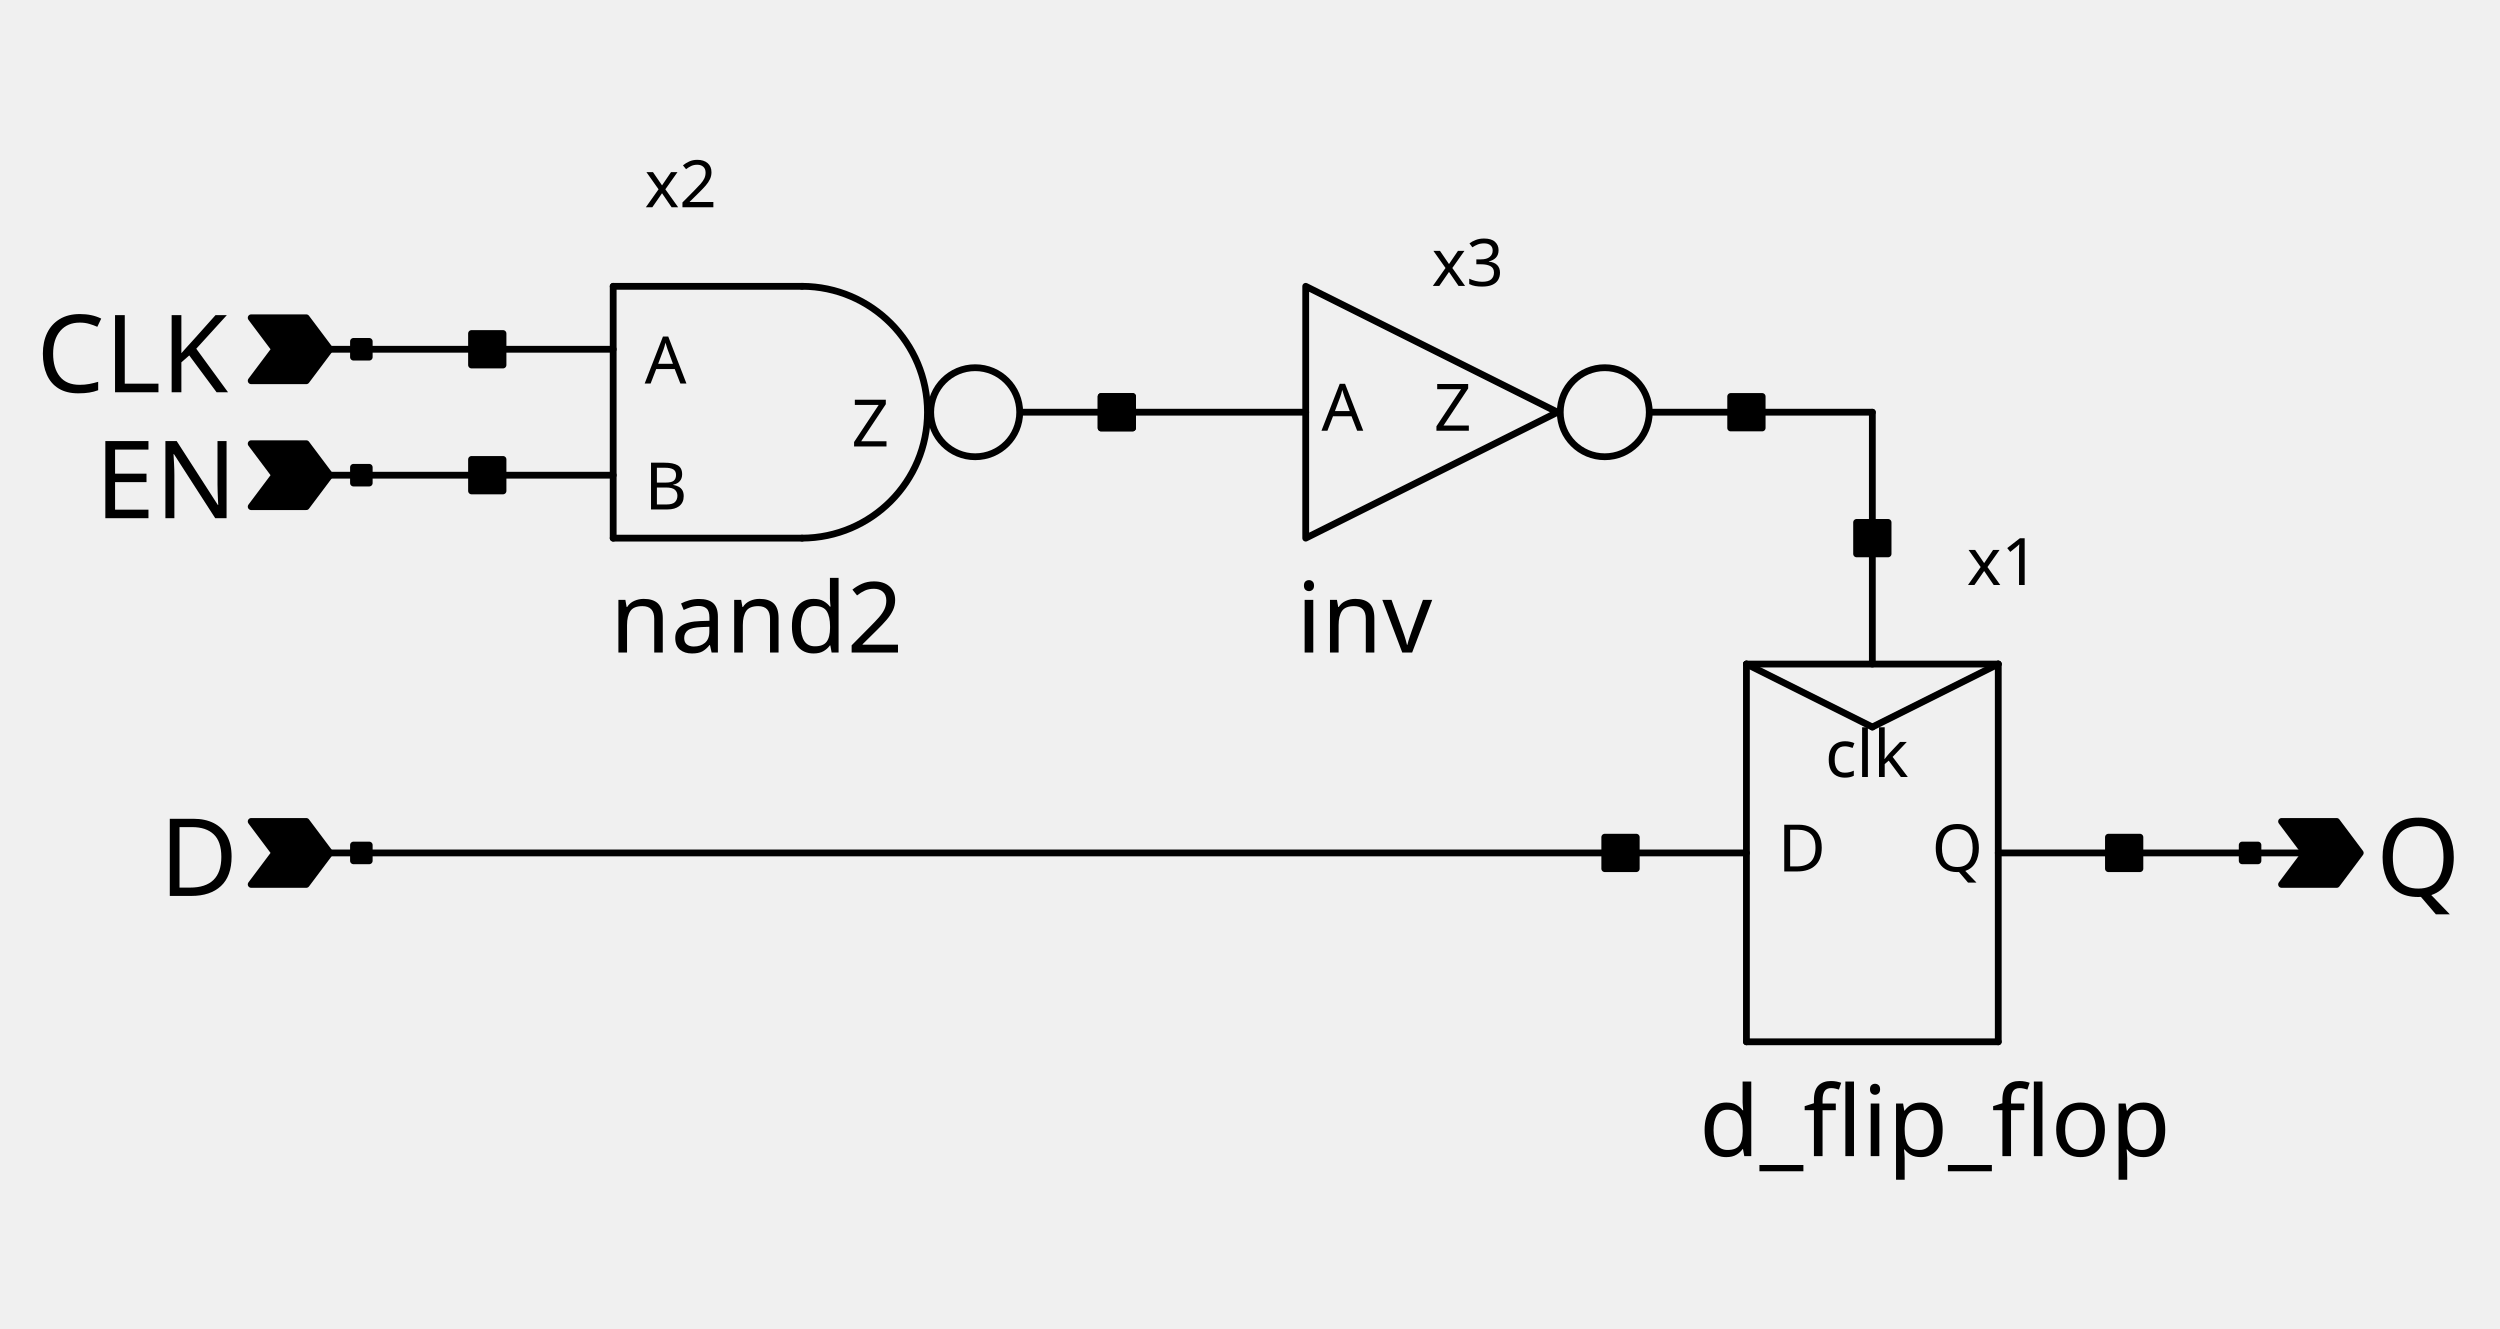
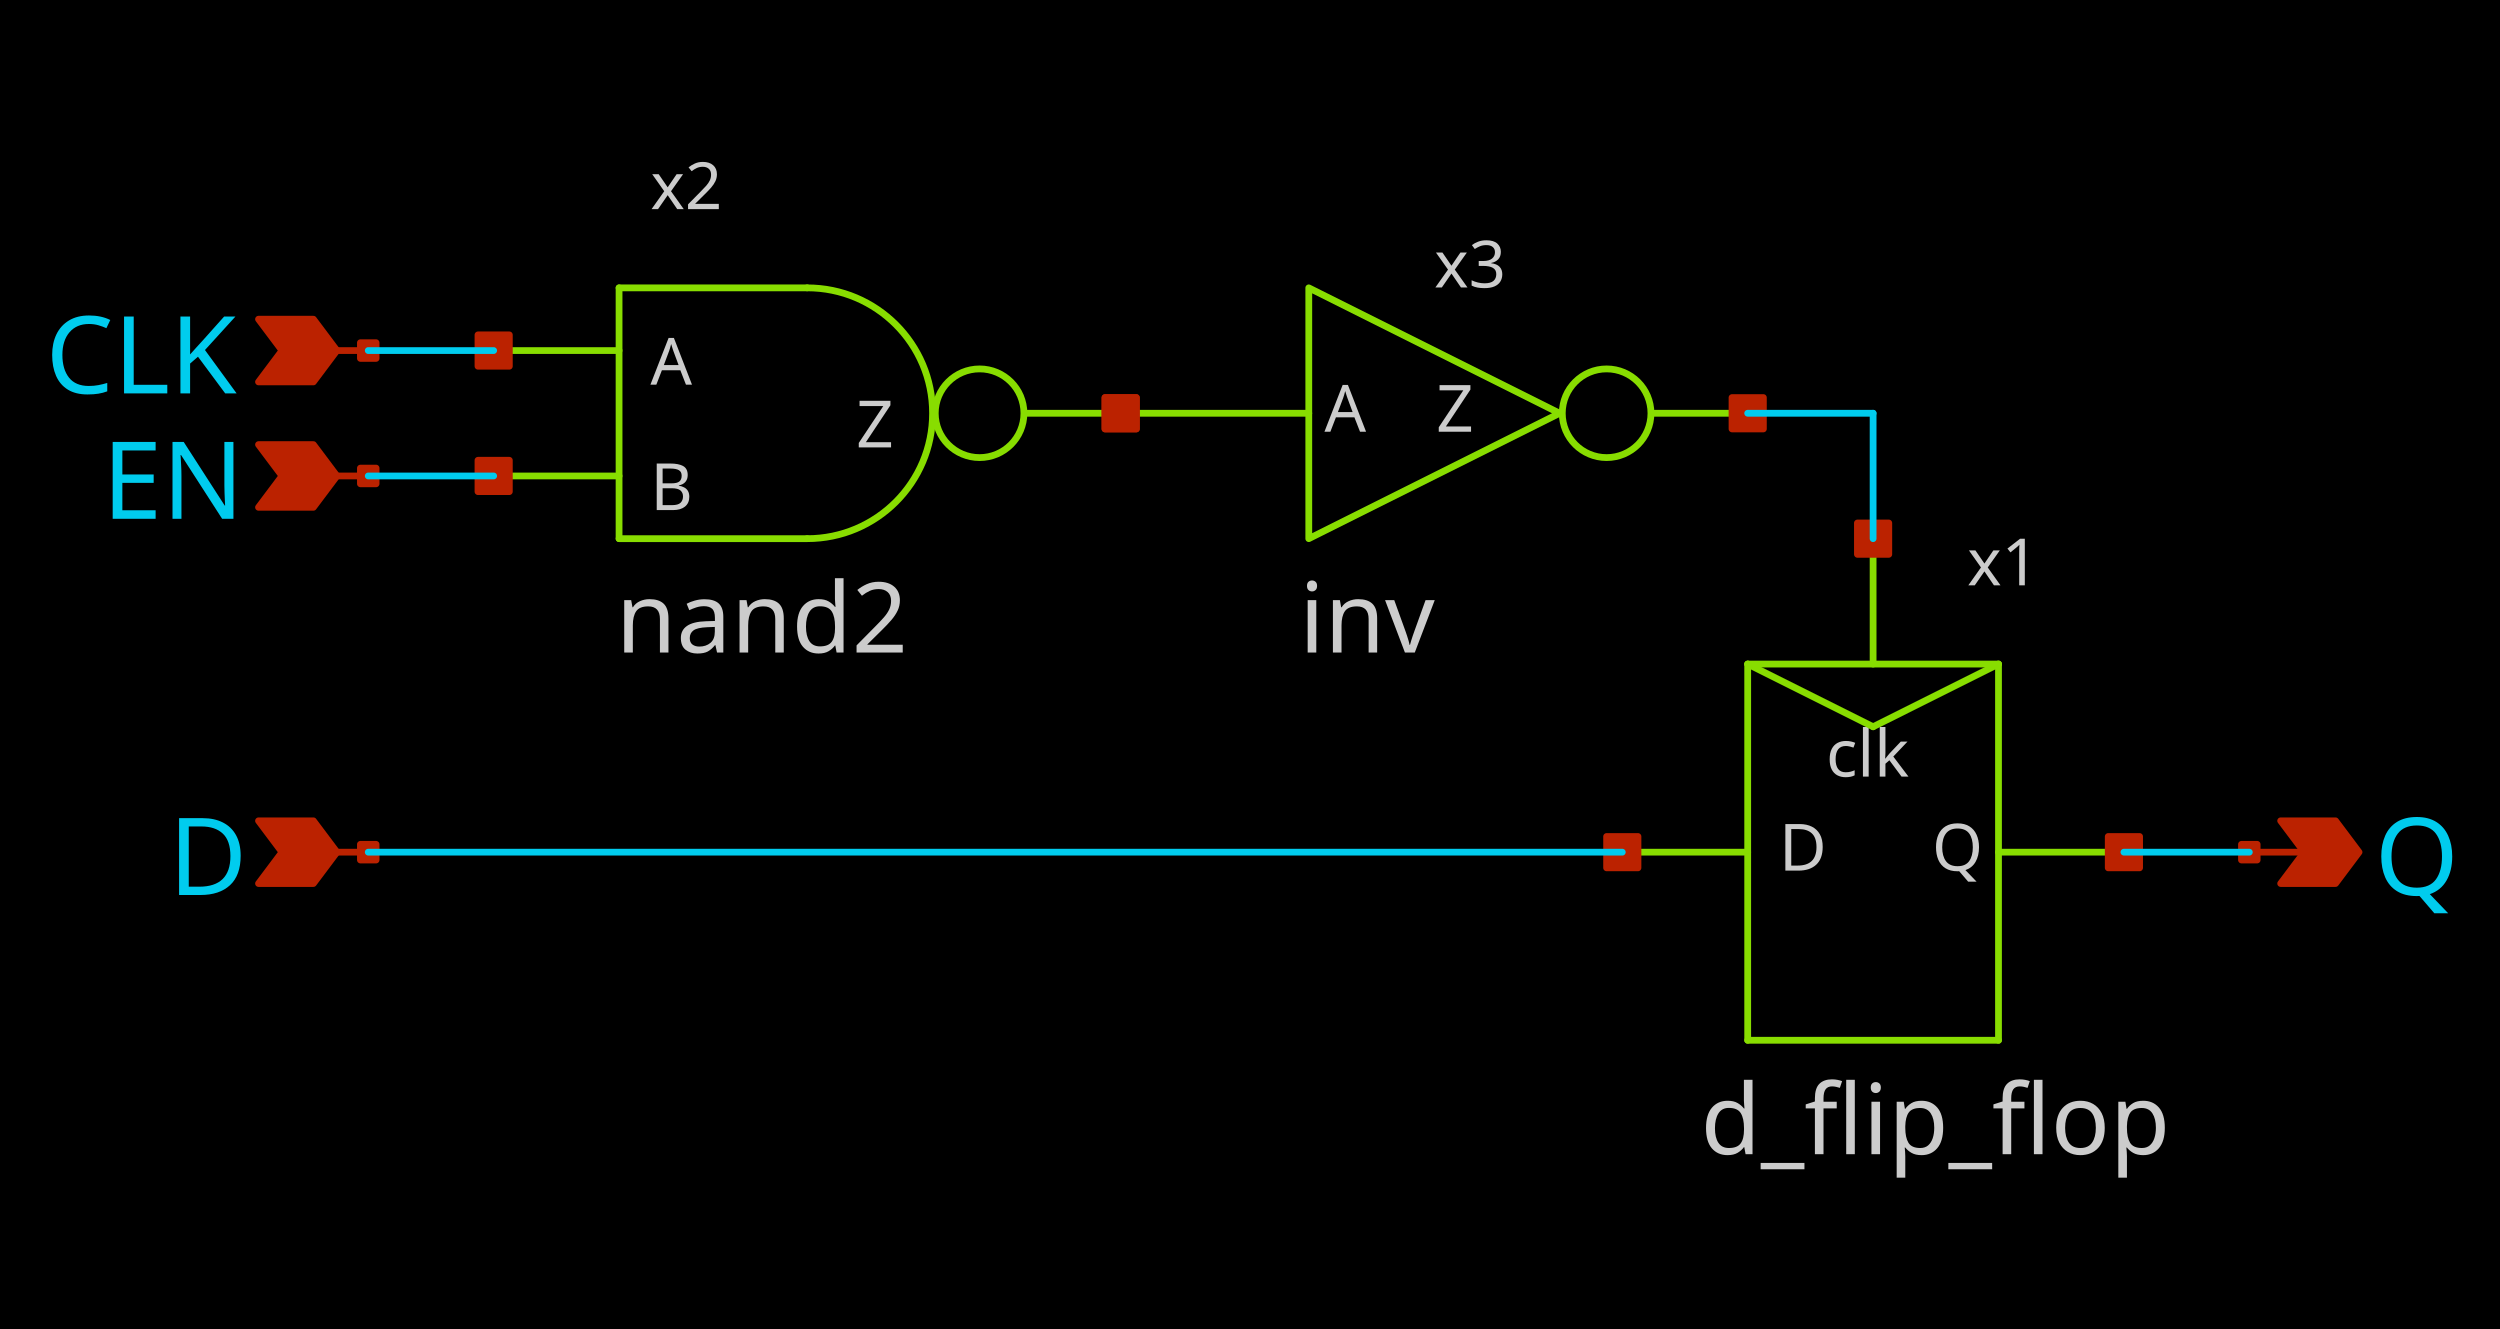
<svg xmlns="http://www.w3.org/2000/svg" width="1280" height="680" version="1.1">
  <style type="text/css">
.l0{
-  fill: #ffffff;
-   stroke: #ffffff;
-   stroke-linecap:round;
-   stroke-linejoin:round;
-   stroke-width: 3.481;
-   fill-opacity: 0;
-   stroke-opacity: 0;
- }
- .l1{
 fill: #000000;
  stroke: #000000;
  stroke-linecap:round;
  stroke-linejoin:round;
-   stroke-width: 3.481;
+   stroke-width: 3.467;
+ }
+ .l1{
+  fill: #00ccee;
+   stroke: #00ccee;
+   stroke-linecap:round;
+   stroke-linejoin:round;
+   stroke-width: 3.467;
}
.l2{
  fill: none;
-   stroke: #000000;
-   stroke-linecap:round;
-   stroke-linejoin:round;
-   stroke-width: 3.481;
+   stroke: #3f3f3f;
+   stroke-linecap:round;
+   stroke-linejoin:round;
+   stroke-width: 3.467;
}
.l3{
-  fill: #000000; fill-opacity: 0.5;
-   stroke: #000000;
-   stroke-linecap:round;
-   stroke-linejoin:round;
-   stroke-width: 3.481;
+  fill: #cccccc; fill-opacity: 0.5;
+   stroke: #cccccc;
+   stroke-linecap:round;
+   stroke-linejoin:round;
+   stroke-width: 3.467;
}
.l4{
-  fill: #000000;
-   stroke: #000000;
-   stroke-linecap:round;
-   stroke-linejoin:round;
-   stroke-width: 3.481;
+  fill: #88dd00;
+   stroke: #88dd00;
+   stroke-linecap:round;
+   stroke-linejoin:round;
+   stroke-width: 3.467;
}
.l5{
-  fill: #000000;
-   stroke: #000000;
-   stroke-linecap:round;
-   stroke-linejoin:round;
-   stroke-width: 3.481;
+  fill: #bb2200;
+   stroke: #bb2200;
+   stroke-linecap:round;
+   stroke-linejoin:round;
+   stroke-width: 3.467;
}
.l6{
-  fill: #000000; fill-opacity: 0.5;
-   stroke: #000000;
-   stroke-linecap:round;
-   stroke-linejoin:round;
-   stroke-width: 3.481;
+  fill: #00ccee; fill-opacity: 0.5;
+   stroke: #00ccee;
+   stroke-linecap:round;
+   stroke-linejoin:round;
+   stroke-width: 3.467;
}
.l7{
-  fill: #000000; fill-opacity: 0.5;
-   stroke: #000000;
-   stroke-linecap:round;
-   stroke-linejoin:round;
-   stroke-width: 3.481;
+  fill: #ff0000; fill-opacity: 0.5;
+   stroke: #ff0000;
+   stroke-linecap:round;
+   stroke-linejoin:round;
+   stroke-width: 3.467;
}
.l8{
-  fill: #000000; fill-opacity: 0.5;
-   stroke: #000000;
-   stroke-linecap:round;
-   stroke-linejoin:round;
-   stroke-width: 3.481;
+  fill: #ffff00; fill-opacity: 0.5;
+   stroke: #ffff00;
+   stroke-linecap:round;
+   stroke-linejoin:round;
+   stroke-width: 3.467;
}
.l9{
-  fill: #000000; fill-opacity: 0.5;
-   stroke: #000000;
-   stroke-linecap:round;
-   stroke-linejoin:round;
-   stroke-width: 3.481;
+  fill: #ffffff; fill-opacity: 0.5;
+   stroke: #ffffff;
+   stroke-linecap:round;
+   stroke-linejoin:round;
+   stroke-width: 3.467;
}
.l10{
-  fill: #000000;
-   stroke: #000000;
-   stroke-linecap:round;
-   stroke-linejoin:round;
-   stroke-width: 3.481;
+  fill: #ff00ff;
+   stroke: #ff00ff;
+   stroke-linecap:round;
+   stroke-linejoin:round;
+   stroke-width: 3.467;
}
.l11{
-  fill: #000000; fill-opacity: 0.5;
-   stroke: #000000;
-   stroke-linecap:round;
-   stroke-linejoin:round;
-   stroke-width: 3.481;
+  fill: #00ff00; fill-opacity: 0.5;
+   stroke: #00ff00;
+   stroke-linecap:round;
+   stroke-linejoin:round;
+   stroke-width: 3.467;
}
.l12{
-  fill: #000000; fill-opacity: 0.5;
-   stroke: #000000;
-   stroke-linecap:round;
-   stroke-linejoin:round;
-   stroke-width: 3.481;
+  fill: #0044dd; fill-opacity: 0.5;
+   stroke: #0044dd;
+   stroke-linecap:round;
+   stroke-linejoin:round;
+   stroke-width: 3.467;
}
.l13{
-  fill: #000000; fill-opacity: 0.5;
-   stroke: #000000;
-   stroke-linecap:round;
-   stroke-linejoin:round;
-   stroke-width: 3.481;
+  fill: #aaaa00; fill-opacity: 0.5;
+   stroke: #aaaa00;
+   stroke-linecap:round;
+   stroke-linejoin:round;
+   stroke-width: 3.467;
}
.l14{
  fill: none;
-   stroke: #000000;
-   stroke-linecap:round;
-   stroke-linejoin:round;
-   stroke-width: 3.481;
+   stroke: #aaccaa;
+   stroke-linecap:round;
+   stroke-linejoin:round;
+   stroke-width: 3.467;
}
.l15{
-  fill: #000000; fill-opacity: 0.5;
-   stroke: #000000;
-   stroke-linecap:round;
-   stroke-linejoin:round;
-   stroke-width: 3.481;
+  fill: #ff7777; fill-opacity: 0.5;
+   stroke: #ff7777;
+   stroke-linecap:round;
+   stroke-linejoin:round;
+   stroke-width: 3.467;
}
.l16{
-  fill: #000000; fill-opacity: 0.5;
-   stroke: #000000;
-   stroke-linecap:round;
-   stroke-linejoin:round;
-   stroke-width: 3.481;
+  fill: #bfff81; fill-opacity: 0.5;
+   stroke: #bfff81;
+   stroke-linecap:round;
+   stroke-linejoin:round;
+   stroke-width: 3.467;
}
.l17{
  fill: none;
-   stroke: #000000;
-   stroke-linecap:round;
-   stroke-linejoin:round;
-   stroke-width: 3.481;
+   stroke: #00ffcc;
+   stroke-linecap:round;
+   stroke-linejoin:round;
+   stroke-width: 3.467;
}
.l18{
-  fill: #000000; fill-opacity: 0.5;
-   stroke: #000000;
-   stroke-linecap:round;
-   stroke-linejoin:round;
-   stroke-width: 3.481;
+  fill: #ce0097; fill-opacity: 0.5;
+   stroke: #ce0097;
+   stroke-linecap:round;
+   stroke-linejoin:round;
+   stroke-width: 3.467;
}
.l19{
  fill: none;
-   stroke: #000000;
-   stroke-linecap:round;
-   stroke-linejoin:round;
-   stroke-width: 3.481;
+   stroke: #d2d46b;
+   stroke-linecap:round;
+   stroke-linejoin:round;
+   stroke-width: 3.467;
}
.l20{
  fill: none;
-   stroke: #000000;
-   stroke-linecap:round;
-   stroke-linejoin:round;
-   stroke-width: 3.481;
+   stroke: #ef6158;
+   stroke-linecap:round;
+   stroke-linejoin:round;
+   stroke-width: 3.467;
}
.l21{
  fill: none;
-   stroke: #000000;
-   stroke-linecap:round;
-   stroke-linejoin:round;
-   stroke-width: 3.481;
+   stroke: #fdb200;
+   stroke-linecap:round;
+   stroke-linejoin:round;
+   stroke-width: 3.467;
}
text {font-family: Sans-Serif;}
</style>
  <rect class="l0" x="0" y="0" width="1280" height="680" />
-   <text fill="#000000" xml:space="preserve" font-size="55.314" transform="translate(18.5748, 200.843)">CLK</text>
-   <text fill="#000000" xml:space="preserve" font-size="55.314" transform="translate(48.5748, 265.312)">EN</text>
-   <text fill="#000000" xml:space="preserve" font-size="55.314" transform="translate(81.5748, 458.718)">D</text>
-   <text fill="#000000" xml:space="preserve" font-size="55.314" transform="translate(1216.51, 458.718)">Q</text>
-   <text fill="#000000" xml:space="preserve" font-size="50.285" transform="translate(869.993, 591.953)">d_flip_flop</text>
-   <text fill="#000000" xml:space="preserve" font-size="33.524" transform="translate(1006.99, 299.519)">x1</text>
-   <text fill="#000000" xml:space="preserve" font-size="33.524" transform="translate(934.462, 397.833)">clk</text>
-   <text fill="#000000" xml:space="preserve" font-size="33.524" transform="translate(989.048, 446.185)">Q</text>
-   <text fill="#000000" xml:space="preserve" font-size="33.524" transform="translate(910.286, 446.185)">D</text>
-   <text fill="#000000" xml:space="preserve" font-size="50.285" transform="translate(312.34, 334.079)">nand2</text>
-   <text fill="#000000" xml:space="preserve" font-size="33.524" transform="translate(330.069, 106.113)">x2</text>
-   <text fill="#000000" xml:space="preserve" font-size="33.524" transform="translate(330.069, 196.369)">A</text>
-   <text fill="#000000" xml:space="preserve" font-size="33.524" transform="translate(330.069, 260.837)">B</text>
-   <text fill="#000000" xml:space="preserve" font-size="33.524" transform="translate(436.006, 228.603)">Z</text>
-   <text fill="#000000" xml:space="preserve" font-size="50.285" transform="translate(663.694, 334.079)">inv</text>
-   <text fill="#000000" xml:space="preserve" font-size="33.524" transform="translate(732.997, 146.406)">x3</text>
-   <text fill="#000000" xml:space="preserve" font-size="33.524" transform="translate(734.173, 220.545)">Z</text>
-   <text fill="#000000" xml:space="preserve" font-size="33.524" transform="translate(676.587, 220.545)">A</text>
-   <path class="l4" d="M958.638 275.526L958.638 339.995" />
-   <path class="l4" d="M1023.11 436.698L1087.57 436.698" />
-   <path class="l4" d="M829.7 436.698L894.169 436.698" />
-   <path class="l4" d="M894.169 339.995L894.169 533.4" />
-   <path class="l4" d="M894.169 533.4L1023.11 533.4" />
-   <path class="l4" d="M1023.11 339.995L1023.11 533.4" />
-   <path class="l4" d="M894.169 339.995L1023.11 339.995" />
-   <path class="l4" d="M894.169 339.995L958.638 372.229" />
-   <path class="l4" d="M958.638 372.229L1023.11 339.995" />
-   <path class="l4" d="M313.951 146.589L313.951 275.526" />
-   <path class="l4" d="M249.483 178.823L313.951 178.823" />
-   <path class="l4" d="M249.483 243.292L313.951 243.292" />
-   <path class="l4" d="M313.951 146.589L410.654 146.589" />
-   <path class="l4" d="M313.951 275.526L410.654 275.526" />
-   <path class="l4" d="M523.474 211.057L571.826 211.057" />
-   <path class="l4" style="fill:none;" d="M410.654 275.526 A64.469 64.469 0 0 0 410.654 146.589" />
-   <circle class="l4" cx="499.299" cy="211.057" r="22.793" style="fill:none;" />
-   <path class="l4" d="M845.817 211.057L894.169 211.057" />
-   <path class="l4" d="M571.826 211.057L668.529 211.057" />
-   <path class="l4" style="fill:none;" d="M668.529 275.526L668.529 146.589L797.466 211.057L668.529 275.526" />
-   <circle class="l4" cx="821.642" cy="211.057" r="22.793" style="fill:none;" />
-   <path class="l5" d="M950.579 267.467L966.696 267.467L966.696 283.585L950.579 283.585L950.579 267.467z" />
-   <path class="l5" d="M1079.52 428.639L1095.63 428.639L1095.63 444.756L1079.52 444.756L1079.52 428.639z" />
-   <path class="l5" d="M821.642 428.639L837.759 428.639L837.759 444.756L821.642 444.756L821.642 428.639z" />
-   <path class="l5" d="M241.424 170.765L257.541 170.765L257.541 186.882L241.424 186.882L241.424 170.765z" />
-   <path class="l5" d="M241.424 235.233L257.541 235.233L257.541 251.35L241.424 251.35L241.424 235.233z" />
-   <path class="l5" d="M563.767 202.999L579.884 202.999L579.884 219.116L563.767 219.116L563.767 202.999z" />
-   <path class="l5" d="M168.897 178.823L185.014 178.823" />
-   <path class="l5" d="M168.897 178.823L156.809 162.706L128.604 162.706L140.692 178.823L128.604 194.94L156.809 194.94L168.897 178.823" />
-   <path class="l5" d="M180.985 174.794L189.043 174.794L189.043 182.852L180.985 182.852L180.985 174.794z" />
-   <path class="l5" d="M168.897 243.292L185.014 243.292" />
-   <path class="l5" d="M168.897 243.292L156.809 227.175L128.604 227.175L140.692 243.292L128.604 259.409L156.809 259.409L168.897 243.292" />
-   <path class="l5" d="M180.985 239.262L189.043 239.262L189.043 247.321L180.985 247.321L180.985 239.262z" />
-   <path class="l5" d="M168.897 436.698L185.014 436.698" />
-   <path class="l5" d="M168.897 436.698L156.809 420.58L128.604 420.58L140.692 436.698L128.604 452.815L156.809 452.815L168.897 436.698" />
-   <path class="l5" d="M180.985 432.668L189.043 432.668L189.043 440.727L180.985 440.727L180.985 432.668z" />
-   <path class="l5" d="M1152.04 436.698L1180.25 436.698" />
-   <path class="l5" d="M1208.45 436.698L1196.37 420.58L1168.16 420.58L1180.25 436.698L1168.16 452.815L1196.37 452.815L1208.45 436.698" />
-   <path class="l5" d="M1148.01 432.668L1156.07 432.668L1156.07 440.727L1148.01 440.727L1148.01 432.668z" />
-   <path class="l5" d="M886.11 202.999L902.228 202.999L902.228 219.116L886.11 219.116L886.11 202.999z" />
-   <path class="l5" d="M563.767 202.999L579.884 202.999L579.884 219.116L563.767 219.116L563.767 202.999z" />
-   <path class="l1" d="M958.638 211.057L958.638 275.526" />
-   <path class="l1" d="M185.014 243.292L249.483 243.292" />
-   <path class="l1" d="M185.014 178.823L249.483 178.823" />
-   <path class="l1" d="M1087.57 436.698L1152.04 436.698" />
-   <path class="l1" d="M894.169 211.057L958.638 211.057" />
-   <path class="l1" d="M185.014 436.698L829.7 436.698" />
+   <text fill="#00ccee" xml:space="preserve" font-size="55.09" transform="translate(23.3516, 201.414)">CLK</text>
+   <text fill="#00ccee" xml:space="preserve" font-size="55.09" transform="translate(52.3516, 265.62)">EN</text>
+   <text fill="#00ccee" xml:space="preserve" font-size="55.09" transform="translate(86.3516, 458.241)">D</text>
+   <text fill="#00ccee" xml:space="preserve" font-size="55.09" transform="translate(1215.86, 458.241)">Q</text>
+   <text fill="#cccccc" xml:space="preserve" font-size="50.081" transform="translate(870.743, 590.936)">d_flip_flop</text>
+   <text fill="#cccccc" xml:space="preserve" font-size="33.388" transform="translate(1007.18, 299.688)">x1</text>
+   <text fill="#cccccc" xml:space="preserve" font-size="33.388" transform="translate(934.95, 397.604)">clk</text>
+   <text fill="#cccccc" xml:space="preserve" font-size="33.388" transform="translate(989.209, 445.759)">Q</text>
+   <text fill="#cccccc" xml:space="preserve" font-size="33.388" transform="translate(910.873, 445.759)">D</text>
+   <text fill="#cccccc" xml:space="preserve" font-size="50.081" transform="translate(315.354, 334.108)">nand2</text>
+   <text fill="#cccccc" xml:space="preserve" font-size="33.388" transform="translate(333.011, 107.068)">x2</text>
+   <text fill="#cccccc" xml:space="preserve" font-size="33.388" transform="translate(333.011, 196.957)">A</text>
+   <text fill="#cccccc" xml:space="preserve" font-size="33.388" transform="translate(333.011, 261.164)">B</text>
+   <text fill="#cccccc" xml:space="preserve" font-size="33.388" transform="translate(438.425, 229.061)">Z</text>
+   <text fill="#cccccc" xml:space="preserve" font-size="50.081" transform="translate(665.281, 334.108)">inv</text>
+   <text fill="#cccccc" xml:space="preserve" font-size="33.388" transform="translate(734.304, 147.197)">x3</text>
+   <text fill="#cccccc" xml:space="preserve" font-size="33.388" transform="translate(735.381, 221.035)">Z</text>
+   <text fill="#cccccc" xml:space="preserve" font-size="33.388" transform="translate(678.123, 221.035)">A</text>
+   <path class="l4" d="M959.028 275.793L959.028 340" />
+   <path class="l4" d="M1023.23 436.31L1087.44 436.31" />
+   <path class="l4" d="M830.614 436.31L894.821 436.31" />
+   <path class="l4" d="M894.821 340L894.821 532.621" />
+   <path class="l4" d="M894.821 532.621L1023.23 532.621" />
+   <path class="l4" d="M1023.23 340L1023.23 532.621" />
+   <path class="l4" d="M894.821 340L1023.23 340" />
+   <path class="l4" d="M894.821 340L959.028 372.103" />
+   <path class="l4" d="M959.028 372.103L1023.23 340" />
+   <path class="l4" d="M316.959 147.379L316.959 275.793" />
+   <path class="l4" d="M252.752 179.483L316.959 179.483" />
+   <path class="l4" d="M252.752 243.69L316.959 243.69" />
+   <path class="l4" d="M316.959 147.379L413.27 147.379" />
+   <path class="l4" d="M316.959 275.793L413.27 275.793" />
+   <path class="l4" d="M525.632 211.586L573.787 211.586" />
+   <path class="l4" style="fill:none;" d="M413.27 275.793 A64.207 64.207 0 0 0 413.27 147.379" />
+   <circle class="l4" cx="501.554" cy="211.586" r="22.701" style="fill:none;" />
+   <path class="l4" d="M846.666 211.586L894.821 211.586" />
+   <path class="l4" d="M573.787 211.586L670.097 211.586" />
+   <path class="l4" style="fill:none;" d="M670.097 275.793L670.097 147.379L798.511 211.586L670.097 275.793" />
+   <circle class="l4" cx="822.588" cy="211.586" r="22.701" style="fill:none;" />
+   <path class="l5" d="M951.002 267.767L967.054 267.767L967.054 283.819L951.002 283.819L951.002 267.767z" />
+   <path class="l5" d="M1079.42 428.284L1095.47 428.284L1095.47 444.336L1079.42 444.336L1079.42 428.284z" />
+   <path class="l5" d="M822.588 428.284L838.64 428.284L838.64 444.336L822.588 444.336L822.588 428.284z" />
+   <path class="l5" d="M244.727 171.457L260.778 171.457L260.778 187.509L244.727 187.509L244.727 171.457z" />
+   <path class="l5" d="M244.727 235.664L260.778 235.664L260.778 251.716L244.727 251.716L244.727 235.664z" />
+   <path class="l5" d="M565.761 203.56L581.813 203.56L581.813 219.612L565.761 219.612L565.761 203.56z" />
+   <path class="l5" d="M172.494 179.483L188.546 179.483" />
+   <path class="l5" d="M172.494 179.483L160.455 163.431L132.365 163.431L144.403 179.483L132.365 195.535L160.455 195.535L172.494 179.483" />
+   <path class="l5" d="M184.533 175.47L192.559 175.47L192.559 183.496L184.533 183.496L184.533 175.47z" />
+   <path class="l5" d="M172.494 243.69L188.546 243.69" />
+   <path class="l5" d="M172.494 243.69L160.455 227.638L132.365 227.638L144.403 243.69L132.365 259.741L160.455 259.741L172.494 243.69" />
+   <path class="l5" d="M184.533 239.677L192.559 239.677L192.559 247.703L184.533 247.703L184.533 239.677z" />
+   <path class="l5" d="M172.494 436.31L188.546 436.31" />
+   <path class="l5" d="M172.494 436.31L160.455 420.259L132.365 420.259L144.403 436.31L132.365 452.362L160.455 452.362L172.494 436.31" />
+   <path class="l5" d="M184.533 432.297L192.559 432.297L192.559 440.323L184.533 440.323L184.533 432.297z" />
+   <path class="l5" d="M1151.65 436.31L1179.74 436.31" />
+   <path class="l5" d="M1207.83 436.31L1195.79 420.259L1167.7 420.259L1179.74 436.31L1167.7 452.362L1195.79 452.362L1207.83 436.31" />
+   <path class="l5" d="M1147.64 432.297L1155.66 432.297L1155.66 440.323L1147.64 440.323L1147.64 432.297z" />
+   <path class="l5" d="M886.795 203.56L902.847 203.56L902.847 219.612L886.795 219.612L886.795 203.56z" />
+   <path class="l5" d="M565.761 203.56L581.813 203.56L581.813 219.612L565.761 219.612L565.761 203.56z" />
+   <path class="l1" d="M959.028 211.586L959.028 275.793" />
+   <path class="l1" d="M188.546 243.69L252.752 243.69" />
+   <path class="l1" d="M188.546 179.483L252.752 179.483" />
+   <path class="l1" d="M1087.44 436.31L1151.65 436.31" />
+   <path class="l1" d="M894.821 211.586L959.028 211.586" />
+   <path class="l1" d="M188.546 436.31L830.614 436.31" />
</svg>
